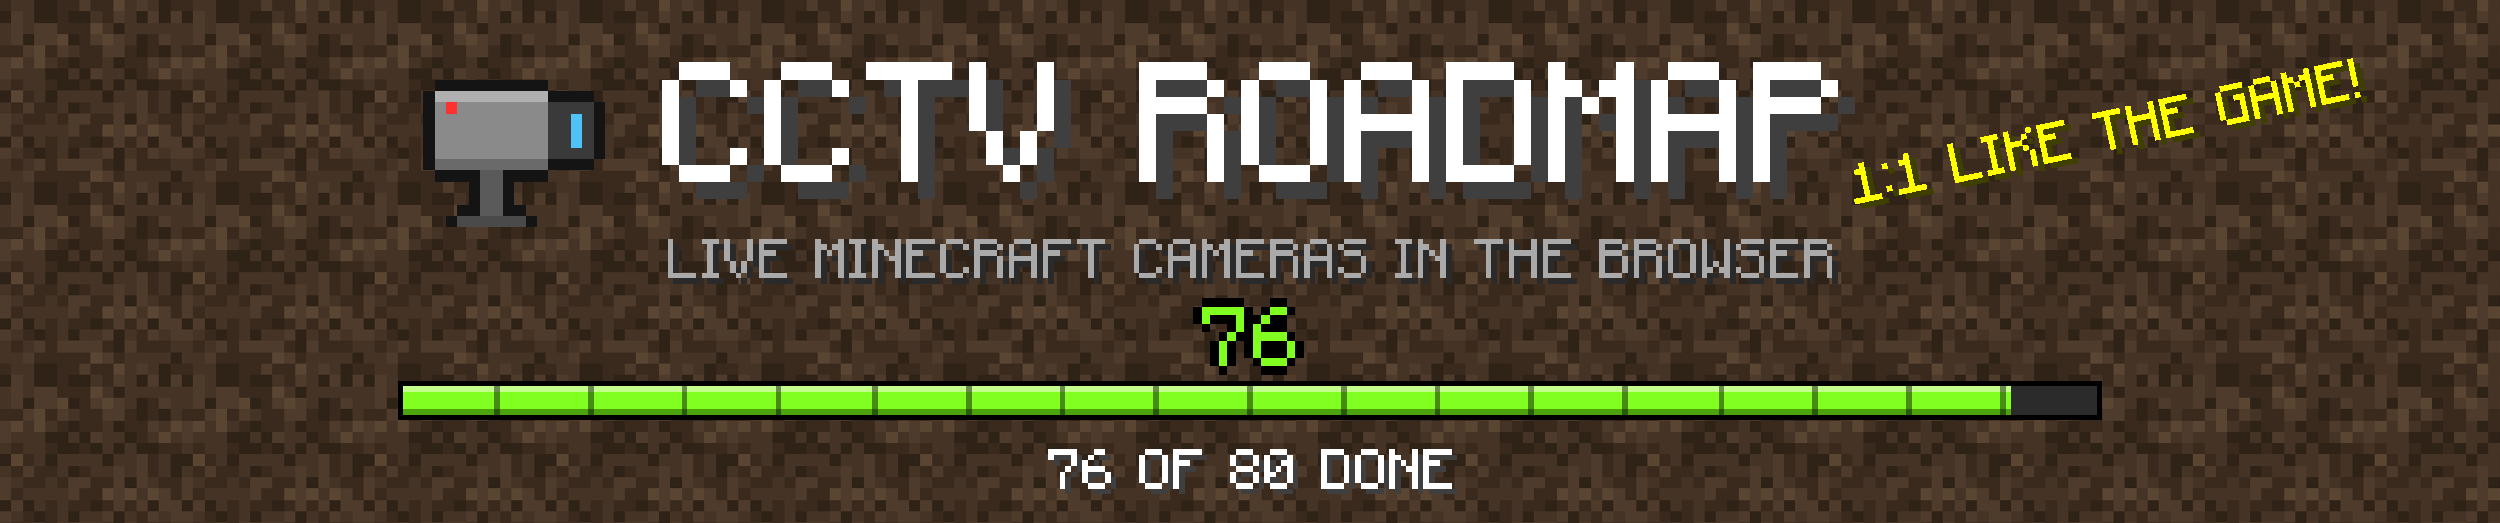
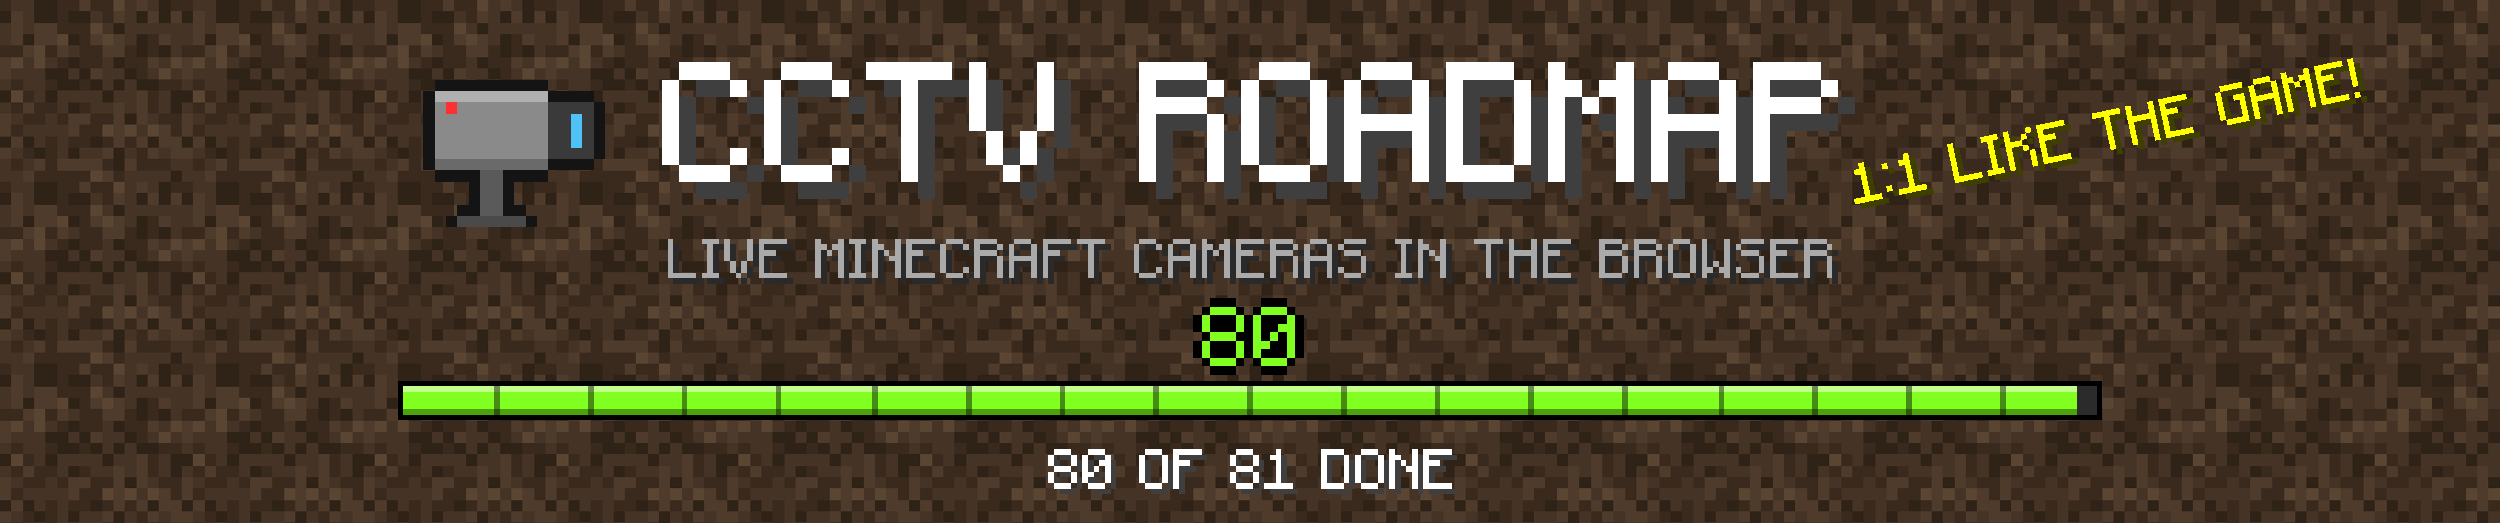
<svg xmlns="http://www.w3.org/2000/svg" width="880" height="184" viewBox="0 0 880 184" shape-rendering="crispEdges" role="img">
  <defs>
    <pattern id="dirt" width="64" height="64" patternUnits="userSpaceOnUse">
      <path fill="#3a2a1d" d="M0 0h4v4h-4zM20 0h8v4h-8zM32 0h8v4h-8zM60 0h4v4h-4zM20 4h4v4h-4zM36 4h4v4h-4zM20 8h12v4h-12zM28 12h4v4h-4zM52 12h4v4h-4zM0 16h8v4h-8zM16 16h4v4h-4zM28 16h8v4h-8zM44 16h4v4h-4zM52 16h4v4h-4zM20 20h4v4h-4zM28 20h8v4h-8zM44 20h8v4h-8zM48 24h4v4h-4zM4 28h4v4h-4zM16 28h4v4h-4zM28 28h4v4h-4zM56 28h8v4h-8zM8 32h4v4h-4zM52 32h4v4h-4zM4 36h4v4h-4zM12 36h8v4h-8zM28 36h4v4h-4zM52 36h4v4h-4zM8 40h8v4h-8zM20 40h4v4h-4zM32 40h8v4h-8zM56 40h8v4h-8zM4 44h4v4h-4zM28 44h8v4h-8zM60 44h4v4h-4zM16 48h4v4h-4zM24 48h8v4h-8zM36 48h4v4h-4zM44 48h4v4h-4zM8 52h4v4h-4zM16 52h4v4h-4zM48 52h4v4h-4zM4 56h4v4h-4zM16 56h4v4h-4zM36 56h4v4h-4zM48 56h12v4h-12zM12 60h20v4h-20zM40 60h4v4h-4z" />
      <path fill="#453325" d="M4 0h8v4h-8zM44 0h4v4h-4zM52 0h4v4h-4zM8 4h4v4h-4zM32 4h4v4h-4zM44 4h4v4h-4zM0 8h4v4h-4zM8 8h4v4h-4zM36 8h4v4h-4zM44 8h20v4h-20zM0 12h4v4h-4zM44 12h4v4h-4zM60 12h4v4h-4zM24 16h4v4h-4zM60 16h4v4h-4zM8 20h4v4h-4zM16 20h4v4h-4zM36 20h4v4h-4zM56 20h4v4h-4zM4 24h12v4h-12zM24 24h4v4h-4zM36 24h8v4h-8zM52 24h4v4h-4zM60 24h4v4h-4zM0 28h4v4h-4zM8 28h8v4h-8zM36 28h4v4h-4zM44 28h4v4h-4zM12 32h4v4h-4zM20 32h16v4h-16zM40 32h8v4h-8zM56 32h4v4h-4zM0 36h4v4h-4zM20 36h4v4h-4zM32 36h8v4h-8zM44 36h4v4h-4zM56 36h4v4h-4zM4 40h4v4h-4zM16 40h4v4h-4zM52 40h4v4h-4zM8 44h16v4h-16zM48 44h4v4h-4zM12 48h4v4h-4zM20 48h4v4h-4zM4 52h4v4h-4zM20 52h4v4h-4zM28 52h8v4h-8zM44 52h4v4h-4zM56 52h4v4h-4zM0 56h4v4h-4zM8 56h4v4h-4zM60 56h4v4h-4zM0 60h8v4h-8zM44 60h16v4h-16z" />
      <path fill="#2f2217" d="M12 0h8v4h-8zM56 0h4v4h-4zM0 4h4v4h-4zM12 4h8v4h-8zM24 4h8v4h-8zM48 4h4v4h-4zM56 4h4v4h-4zM40 8h4v4h-4zM8 12h4v4h-4zM24 12h4v4h-4zM48 12h4v4h-4zM48 16h4v4h-4zM56 16h4v4h-4zM24 20h4v4h-4zM40 20h4v4h-4zM16 24h8v4h-8zM28 24h4v4h-4zM44 24h4v4h-4zM20 28h8v4h-8zM32 28h4v4h-4zM40 28h4v4h-4zM48 28h8v4h-8zM0 32h4v4h-4zM16 32h4v4h-4zM36 32h4v4h-4zM60 32h4v4h-4zM24 36h4v4h-4zM60 36h4v4h-4zM44 40h4v4h-4zM0 48h4v4h-4zM8 48h4v4h-4zM32 48h4v4h-4zM52 48h4v4h-4zM12 52h4v4h-4zM24 52h4v4h-4zM40 52h4v4h-4zM40 56h4v4h-4zM60 60h4v4h-4z" />
      <path fill="#4f3b2b" d="M28 0h4v4h-4zM48 0h4v4h-4zM4 4h4v4h-4zM40 4h4v4h-4zM52 4h4v4h-4zM60 4h4v4h-4zM4 8h4v4h-4zM12 8h8v4h-8zM4 12h4v4h-4zM12 12h8v4h-8zM32 12h4v4h-4zM40 12h4v4h-4zM56 12h4v4h-4zM8 16h4v4h-4zM20 16h4v4h-4zM36 16h8v4h-8zM0 20h4v4h-4zM52 20h4v4h-4zM0 24h4v4h-4zM32 24h4v4h-4zM48 32h4v4h-4zM8 36h4v4h-4zM40 36h4v4h-4zM48 36h4v4h-4zM0 40h4v4h-4zM24 40h8v4h-8zM40 40h4v4h-4zM48 40h4v4h-4zM0 44h4v4h-4zM24 44h4v4h-4zM40 44h4v4h-4zM56 44h4v4h-4zM4 48h4v4h-4zM40 48h4v4h-4zM48 48h4v4h-4zM56 48h8v4h-8zM0 52h4v4h-4zM36 52h4v4h-4zM52 52h4v4h-4zM60 52h4v4h-4zM12 56h4v4h-4zM20 56h16v4h-16zM44 56h4v4h-4zM8 60h4v4h-4zM36 60h4v4h-4z" />
      <path fill="#5a4533" d="M40 0h4v4h-4zM32 8h4v4h-4zM20 12h4v4h-4zM36 12h4v4h-4zM12 16h4v4h-4zM4 20h4v4h-4zM12 20h4v4h-4zM60 20h4v4h-4zM56 24h4v4h-4zM4 32h4v4h-4zM36 44h4v4h-4zM44 44h4v4h-4zM52 44h4v4h-4zM32 60h4v4h-4z" />
    </pattern>
  </defs>
  <rect x="0" y="0" width="880" height="184" fill="url(#dirt)" />
  <path fill="#3f3f3f" d="M245 28h18v6h-18zM239 34h6v6h-6zM263 34h6v6h-6zM239 40h6v6h-6zM239 46h6v6h-6zM239 52h6v6h-6zM239 58h6v6h-6zM263 58h6v6h-6zM245 64h18v6h-18zM281 28h18v6h-18zM275 34h6v6h-6zM299 34h6v6h-6zM275 40h6v6h-6zM275 46h6v6h-6zM275 52h6v6h-6zM275 58h6v6h-6zM299 58h6v6h-6zM281 64h18v6h-18zM311 28h30v6h-30zM323 34h6v6h-6zM323 40h6v6h-6zM323 46h6v6h-6zM323 52h6v6h-6zM323 58h6v6h-6zM323 64h6v6h-6zM347 28h6v6h-6zM371 28h6v6h-6zM347 34h6v6h-6zM371 34h6v6h-6zM347 40h6v6h-6zM371 40h6v6h-6zM347 46h6v6h-6zM371 46h6v6h-6zM353 52h6v6h-6zM365 52h6v6h-6zM353 58h6v6h-6zM365 58h6v6h-6zM359 64h6v6h-6zM407 28h24v6h-24zM407 34h6v6h-6zM431 34h6v6h-6zM407 40h24v6h-24zM407 46h6v6h-6zM431 46h6v6h-6zM407 52h6v6h-6zM431 52h6v6h-6zM407 58h6v6h-6zM431 58h6v6h-6zM407 64h6v6h-6zM431 64h6v6h-6zM449 28h18v6h-18zM443 34h6v6h-6zM467 34h6v6h-6zM443 40h6v6h-6zM467 40h6v6h-6zM443 46h6v6h-6zM467 46h6v6h-6zM443 52h6v6h-6zM467 52h6v6h-6zM443 58h6v6h-6zM467 58h6v6h-6zM449 64h18v6h-18zM485 28h18v6h-18zM479 34h6v6h-6zM503 34h6v6h-6zM479 40h6v6h-6zM503 40h6v6h-6zM479 46h30v6h-30zM479 52h6v6h-6zM503 52h6v6h-6zM479 58h6v6h-6zM503 58h6v6h-6zM479 64h6v6h-6zM503 64h6v6h-6zM515 28h24v6h-24zM515 34h6v6h-6zM539 34h6v6h-6zM515 40h6v6h-6zM539 40h6v6h-6zM515 46h6v6h-6zM539 46h6v6h-6zM515 52h6v6h-6zM539 52h6v6h-6zM515 58h6v6h-6zM539 58h6v6h-6zM515 64h24v6h-24zM551 28h6v6h-6zM575 28h6v6h-6zM551 34h12v6h-12zM569 34h12v6h-12zM551 40h6v6h-6zM563 40h6v6h-6zM575 40h6v6h-6zM551 46h6v6h-6zM575 46h6v6h-6zM551 52h6v6h-6zM575 52h6v6h-6zM551 58h6v6h-6zM575 58h6v6h-6zM551 64h6v6h-6zM575 64h6v6h-6zM593 28h18v6h-18zM587 34h6v6h-6zM611 34h6v6h-6zM587 40h6v6h-6zM611 40h6v6h-6zM587 46h30v6h-30zM587 52h6v6h-6zM611 52h6v6h-6zM587 58h6v6h-6zM611 58h6v6h-6zM587 64h6v6h-6zM611 64h6v6h-6zM623 28h24v6h-24zM623 34h6v6h-6zM647 34h6v6h-6zM623 40h24v6h-24zM623 46h6v6h-6zM623 52h6v6h-6zM623 58h6v6h-6zM623 64h6v6h-6z" />
  <path fill="#ffffff" d="M239 22h18v6h-18zM233 28h6v6h-6zM257 28h6v6h-6zM233 34h6v6h-6zM233 40h6v6h-6zM233 46h6v6h-6zM233 52h6v6h-6zM257 52h6v6h-6zM239 58h18v6h-18zM275 22h18v6h-18zM269 28h6v6h-6zM293 28h6v6h-6zM269 34h6v6h-6zM269 40h6v6h-6zM269 46h6v6h-6zM269 52h6v6h-6zM293 52h6v6h-6zM275 58h18v6h-18zM305 22h30v6h-30zM317 28h6v6h-6zM317 34h6v6h-6zM317 40h6v6h-6zM317 46h6v6h-6zM317 52h6v6h-6zM317 58h6v6h-6zM341 22h6v6h-6zM365 22h6v6h-6zM341 28h6v6h-6zM365 28h6v6h-6zM341 34h6v6h-6zM365 34h6v6h-6zM341 40h6v6h-6zM365 40h6v6h-6zM347 46h6v6h-6zM359 46h6v6h-6zM347 52h6v6h-6zM359 52h6v6h-6zM353 58h6v6h-6zM401 22h24v6h-24zM401 28h6v6h-6zM425 28h6v6h-6zM401 34h24v6h-24zM401 40h6v6h-6zM425 40h6v6h-6zM401 46h6v6h-6zM425 46h6v6h-6zM401 52h6v6h-6zM425 52h6v6h-6zM401 58h6v6h-6zM425 58h6v6h-6zM443 22h18v6h-18zM437 28h6v6h-6zM461 28h6v6h-6zM437 34h6v6h-6zM461 34h6v6h-6zM437 40h6v6h-6zM461 40h6v6h-6zM437 46h6v6h-6zM461 46h6v6h-6zM437 52h6v6h-6zM461 52h6v6h-6zM443 58h18v6h-18zM479 22h18v6h-18zM473 28h6v6h-6zM497 28h6v6h-6zM473 34h6v6h-6zM497 34h6v6h-6zM473 40h30v6h-30zM473 46h6v6h-6zM497 46h6v6h-6zM473 52h6v6h-6zM497 52h6v6h-6zM473 58h6v6h-6zM497 58h6v6h-6zM509 22h24v6h-24zM509 28h6v6h-6zM533 28h6v6h-6zM509 34h6v6h-6zM533 34h6v6h-6zM509 40h6v6h-6zM533 40h6v6h-6zM509 46h6v6h-6zM533 46h6v6h-6zM509 52h6v6h-6zM533 52h6v6h-6zM509 58h24v6h-24zM545 22h6v6h-6zM569 22h6v6h-6zM545 28h12v6h-12zM563 28h12v6h-12zM545 34h6v6h-6zM557 34h6v6h-6zM569 34h6v6h-6zM545 40h6v6h-6zM569 40h6v6h-6zM545 46h6v6h-6zM569 46h6v6h-6zM545 52h6v6h-6zM569 52h6v6h-6zM545 58h6v6h-6zM569 58h6v6h-6zM587 22h18v6h-18zM581 28h6v6h-6zM605 28h6v6h-6zM581 34h6v6h-6zM605 34h6v6h-6zM581 40h30v6h-30zM581 46h6v6h-6zM605 46h6v6h-6zM581 52h6v6h-6zM605 52h6v6h-6zM581 58h6v6h-6zM605 58h6v6h-6zM617 22h24v6h-24zM617 28h6v6h-6zM641 28h6v6h-6zM617 34h24v6h-24zM617 40h6v6h-6zM617 46h6v6h-6zM617 52h6v6h-6zM617 58h6v6h-6z" />
  <path fill="#141414" d="M153 28h40v4h-40zM149 32h4v4h-4zM193 32h16v4h-16zM149 36h4v4h-4zM209 36h4v4h-4zM149 40h4v4h-4zM209 40h4v4h-4zM149 44h4v4h-4zM209 44h4v4h-4zM149 48h4v4h-4zM209 48h4v4h-4zM149 52h4v4h-4zM209 52h4v4h-4zM149 56h4v4h-4zM193 56h16v4h-16zM153 60h16v4h-16zM177 60h16v4h-16zM165 64h4v4h-4zM177 64h4v4h-4zM165 68h4v4h-4zM177 68h4v4h-4zM161 72h8v4h-8zM177 72h8v4h-8zM157 76h4v4h-4zM185 76h4v4h-4z" />
  <path fill="#b0b0b0" d="M153 32h40v4h-40z" />
  <path fill="#8a8a8a" d="M153 36h4v4h-4zM161 36h32v4h-32zM153 40h40v4h-40zM153 44h40v4h-40zM153 48h40v4h-40zM153 52h40v4h-40z" />
  <path fill="#ff3030" d="M157 36h4v4h-4z" />
  <path fill="#3a3a3a" d="M193 36h16v4h-16zM193 40h8v4h-8zM205 40h4v4h-4zM193 44h8v4h-8zM205 44h4v4h-4zM193 48h8v4h-8zM205 48h4v4h-4zM193 52h16v4h-16z" />
  <path fill="#4fc3f7" d="M201 40h4v4h-4zM201 44h4v4h-4zM201 48h4v4h-4z" />
  <path fill="#6a6a6a" d="M153 56h40v4h-40z" />
  <path fill="#5a5a5a" d="M169 60h8v4h-8zM169 64h8v4h-8zM169 68h8v4h-8zM169 72h8v4h-8z" />
  <path fill="#4a4a4a" d="M161 76h24v4h-24z" />
  <g transform="translate(653 72) rotate(-12)">
    <path fill="#3f3f00" d="M6 -12h2v2h-2zM4 -10h4v2h-4zM6 -8h2v2h-2zM6 -6h2v2h-2zM6 -4h2v2h-2zM6 -2h2v2h-2zM2 0h10v2h-10zM14 -10h2v2h-2zM14 -2h2v2h-2zM22 -12h2v2h-2zM20 -10h4v2h-4zM22 -8h2v2h-2zM22 -6h2v2h-2zM22 -4h2v2h-2zM22 -2h2v2h-2zM18 0h10v2h-10zM38 -12h2v2h-2zM38 -10h2v2h-2zM38 -8h2v2h-2zM38 -6h2v2h-2zM38 -4h2v2h-2zM38 -2h2v2h-2zM38 0h10v2h-10zM50 -12h6v2h-6zM52 -10h2v2h-2zM52 -8h2v2h-2zM52 -6h2v2h-2zM52 -4h2v2h-2zM52 -2h2v2h-2zM50 0h6v2h-6zM58 -12h2v2h-2zM66 -12h2v2h-2zM58 -10h2v2h-2zM64 -10h2v2h-2zM58 -8h6v2h-6zM58 -6h2v2h-2zM64 -6h2v2h-2zM58 -4h2v2h-2zM66 -4h2v2h-2zM58 -2h2v2h-2zM66 -2h2v2h-2zM58 0h2v2h-2zM66 0h2v2h-2zM70 -12h10v2h-10zM70 -10h2v2h-2zM70 -8h6v2h-6zM70 -6h2v2h-2zM70 -4h2v2h-2zM70 -2h2v2h-2zM70 0h10v2h-10zM90 -12h10v2h-10zM94 -10h2v2h-2zM94 -8h2v2h-2zM94 -6h2v2h-2zM94 -4h2v2h-2zM94 -2h2v2h-2zM94 0h2v2h-2zM102 -12h2v2h-2zM110 -12h2v2h-2zM102 -10h2v2h-2zM110 -10h2v2h-2zM102 -8h10v2h-10zM102 -6h2v2h-2zM110 -6h2v2h-2zM102 -4h2v2h-2zM110 -4h2v2h-2zM102 -2h2v2h-2zM110 -2h2v2h-2zM102 0h2v2h-2zM110 0h2v2h-2zM114 -12h10v2h-10zM114 -10h2v2h-2zM114 -8h6v2h-6zM114 -6h2v2h-2zM114 -4h2v2h-2zM114 -2h2v2h-2zM114 0h10v2h-10zM136 -12h8v2h-8zM134 -10h2v2h-2zM134 -8h2v2h-2zM140 -8h4v2h-4zM134 -6h2v2h-2zM142 -6h2v2h-2zM134 -4h2v2h-2zM142 -4h2v2h-2zM134 -2h2v2h-2zM142 -2h2v2h-2zM136 0h8v2h-8zM148 -12h6v2h-6zM146 -10h2v2h-2zM154 -10h2v2h-2zM146 -8h2v2h-2zM154 -8h2v2h-2zM146 -6h10v2h-10zM146 -4h2v2h-2zM154 -4h2v2h-2zM146 -2h2v2h-2zM154 -2h2v2h-2zM146 0h2v2h-2zM154 0h2v2h-2zM158 -12h2v2h-2zM166 -12h2v2h-2zM158 -10h4v2h-4zM164 -10h4v2h-4zM158 -8h2v2h-2zM162 -8h2v2h-2zM166 -8h2v2h-2zM158 -6h2v2h-2zM166 -6h2v2h-2zM158 -4h2v2h-2zM166 -4h2v2h-2zM158 -2h2v2h-2zM166 -2h2v2h-2zM158 0h2v2h-2zM166 0h2v2h-2zM170 -12h10v2h-10zM170 -10h2v2h-2zM170 -8h6v2h-6zM170 -6h2v2h-2zM170 -4h2v2h-2zM170 -2h2v2h-2zM170 0h10v2h-10zM182 -12h2v2h-2zM182 -10h2v2h-2zM182 -8h2v2h-2zM182 -6h2v2h-2zM182 -4h2v2h-2zM182 0h2v2h-2z" />
    <path fill="#ffff00" d="M4 -14h2v2h-2zM2 -12h4v2h-4zM4 -10h2v2h-2zM4 -8h2v2h-2zM4 -6h2v2h-2zM4 -4h2v2h-2zM0 -2h10v2h-10zM12 -12h2v2h-2zM12 -4h2v2h-2zM20 -14h2v2h-2zM18 -12h4v2h-4zM20 -10h2v2h-2zM20 -8h2v2h-2zM20 -6h2v2h-2zM20 -4h2v2h-2zM16 -2h10v2h-10zM36 -14h2v2h-2zM36 -12h2v2h-2zM36 -10h2v2h-2zM36 -8h2v2h-2zM36 -6h2v2h-2zM36 -4h2v2h-2zM36 -2h10v2h-10zM48 -14h6v2h-6zM50 -12h2v2h-2zM50 -10h2v2h-2zM50 -8h2v2h-2zM50 -6h2v2h-2zM50 -4h2v2h-2zM48 -2h6v2h-6zM56 -14h2v2h-2zM64 -14h2v2h-2zM56 -12h2v2h-2zM62 -12h2v2h-2zM56 -10h6v2h-6zM56 -8h2v2h-2zM62 -8h2v2h-2zM56 -6h2v2h-2zM64 -6h2v2h-2zM56 -4h2v2h-2zM64 -4h2v2h-2zM56 -2h2v2h-2zM64 -2h2v2h-2zM68 -14h10v2h-10zM68 -12h2v2h-2zM68 -10h6v2h-6zM68 -8h2v2h-2zM68 -6h2v2h-2zM68 -4h2v2h-2zM68 -2h10v2h-10zM88 -14h10v2h-10zM92 -12h2v2h-2zM92 -10h2v2h-2zM92 -8h2v2h-2zM92 -6h2v2h-2zM92 -4h2v2h-2zM92 -2h2v2h-2zM100 -14h2v2h-2zM108 -14h2v2h-2zM100 -12h2v2h-2zM108 -12h2v2h-2zM100 -10h10v2h-10zM100 -8h2v2h-2zM108 -8h2v2h-2zM100 -6h2v2h-2zM108 -6h2v2h-2zM100 -4h2v2h-2zM108 -4h2v2h-2zM100 -2h2v2h-2zM108 -2h2v2h-2zM112 -14h10v2h-10zM112 -12h2v2h-2zM112 -10h6v2h-6zM112 -8h2v2h-2zM112 -6h2v2h-2zM112 -4h2v2h-2zM112 -2h10v2h-10zM134 -14h8v2h-8zM132 -12h2v2h-2zM132 -10h2v2h-2zM138 -10h4v2h-4zM132 -8h2v2h-2zM140 -8h2v2h-2zM132 -6h2v2h-2zM140 -6h2v2h-2zM132 -4h2v2h-2zM140 -4h2v2h-2zM134 -2h8v2h-8zM146 -14h6v2h-6zM144 -12h2v2h-2zM152 -12h2v2h-2zM144 -10h2v2h-2zM152 -10h2v2h-2zM144 -8h10v2h-10zM144 -6h2v2h-2zM152 -6h2v2h-2zM144 -4h2v2h-2zM152 -4h2v2h-2zM144 -2h2v2h-2zM152 -2h2v2h-2zM156 -14h2v2h-2zM164 -14h2v2h-2zM156 -12h4v2h-4zM162 -12h4v2h-4zM156 -10h2v2h-2zM160 -10h2v2h-2zM164 -10h2v2h-2zM156 -8h2v2h-2zM164 -8h2v2h-2zM156 -6h2v2h-2zM164 -6h2v2h-2zM156 -4h2v2h-2zM164 -4h2v2h-2zM156 -2h2v2h-2zM164 -2h2v2h-2zM168 -14h10v2h-10zM168 -12h2v2h-2zM168 -10h6v2h-6zM168 -8h2v2h-2zM168 -6h2v2h-2zM168 -4h2v2h-2zM168 -2h10v2h-10zM180 -14h2v2h-2zM180 -12h2v2h-2zM180 -10h2v2h-2zM180 -8h2v2h-2zM180 -6h2v2h-2zM180 -2h2v2h-2z" />
  </g>
  <path fill="#2a2a2a" d="M237 86h2v2h-2zM237 88h2v2h-2zM237 90h2v2h-2zM237 92h2v2h-2zM237 94h2v2h-2zM237 96h2v2h-2zM237 98h10v2h-10zM249 86h6v2h-6zM251 88h2v2h-2zM251 90h2v2h-2zM251 92h2v2h-2zM251 94h2v2h-2zM251 96h2v2h-2zM249 98h6v2h-6zM257 86h2v2h-2zM265 86h2v2h-2zM257 88h2v2h-2zM265 88h2v2h-2zM257 90h2v2h-2zM265 90h2v2h-2zM257 92h2v2h-2zM265 92h2v2h-2zM259 94h2v2h-2zM263 94h2v2h-2zM259 96h2v2h-2zM263 96h2v2h-2zM261 98h2v2h-2zM269 86h10v2h-10zM269 88h2v2h-2zM269 90h6v2h-6zM269 92h2v2h-2zM269 94h2v2h-2zM269 96h2v2h-2zM269 98h10v2h-10zM289 86h2v2h-2zM297 86h2v2h-2zM289 88h4v2h-4zM295 88h4v2h-4zM289 90h2v2h-2zM293 90h2v2h-2zM297 90h2v2h-2zM289 92h2v2h-2zM297 92h2v2h-2zM289 94h2v2h-2zM297 94h2v2h-2zM289 96h2v2h-2zM297 96h2v2h-2zM289 98h2v2h-2zM297 98h2v2h-2zM301 86h6v2h-6zM303 88h2v2h-2zM303 90h2v2h-2zM303 92h2v2h-2zM303 94h2v2h-2zM303 96h2v2h-2zM301 98h6v2h-6zM309 86h2v2h-2zM317 86h2v2h-2zM309 88h4v2h-4zM317 88h2v2h-2zM309 90h2v2h-2zM313 90h2v2h-2zM317 90h2v2h-2zM309 92h2v2h-2zM315 92h4v2h-4zM309 94h2v2h-2zM317 94h2v2h-2zM309 96h2v2h-2zM317 96h2v2h-2zM309 98h2v2h-2zM317 98h2v2h-2zM321 86h10v2h-10zM321 88h2v2h-2zM321 90h6v2h-6zM321 92h2v2h-2zM321 94h2v2h-2zM321 96h2v2h-2zM321 98h10v2h-10zM335 86h6v2h-6zM333 88h2v2h-2zM341 88h2v2h-2zM333 90h2v2h-2zM333 92h2v2h-2zM333 94h2v2h-2zM333 96h2v2h-2zM341 96h2v2h-2zM335 98h6v2h-6zM345 86h8v2h-8zM345 88h2v2h-2zM353 88h2v2h-2zM345 90h8v2h-8zM345 92h2v2h-2zM353 92h2v2h-2zM345 94h2v2h-2zM353 94h2v2h-2zM345 96h2v2h-2zM353 96h2v2h-2zM345 98h2v2h-2zM353 98h2v2h-2zM359 86h6v2h-6zM357 88h2v2h-2zM365 88h2v2h-2zM357 90h2v2h-2zM365 90h2v2h-2zM357 92h10v2h-10zM357 94h2v2h-2zM365 94h2v2h-2zM357 96h2v2h-2zM365 96h2v2h-2zM357 98h2v2h-2zM365 98h2v2h-2zM369 86h10v2h-10zM369 88h2v2h-2zM369 90h6v2h-6zM369 92h2v2h-2zM369 94h2v2h-2zM369 96h2v2h-2zM369 98h2v2h-2zM381 86h10v2h-10zM385 88h2v2h-2zM385 90h2v2h-2zM385 92h2v2h-2zM385 94h2v2h-2zM385 96h2v2h-2zM385 98h2v2h-2zM403 86h6v2h-6zM401 88h2v2h-2zM409 88h2v2h-2zM401 90h2v2h-2zM401 92h2v2h-2zM401 94h2v2h-2zM401 96h2v2h-2zM409 96h2v2h-2zM403 98h6v2h-6zM415 86h6v2h-6zM413 88h2v2h-2zM421 88h2v2h-2zM413 90h2v2h-2zM421 90h2v2h-2zM413 92h10v2h-10zM413 94h2v2h-2zM421 94h2v2h-2zM413 96h2v2h-2zM421 96h2v2h-2zM413 98h2v2h-2zM421 98h2v2h-2zM425 86h2v2h-2zM433 86h2v2h-2zM425 88h4v2h-4zM431 88h4v2h-4zM425 90h2v2h-2zM429 90h2v2h-2zM433 90h2v2h-2zM425 92h2v2h-2zM433 92h2v2h-2zM425 94h2v2h-2zM433 94h2v2h-2zM425 96h2v2h-2zM433 96h2v2h-2zM425 98h2v2h-2zM433 98h2v2h-2zM437 86h10v2h-10zM437 88h2v2h-2zM437 90h6v2h-6zM437 92h2v2h-2zM437 94h2v2h-2zM437 96h2v2h-2zM437 98h10v2h-10zM449 86h8v2h-8zM449 88h2v2h-2zM457 88h2v2h-2zM449 90h8v2h-8zM449 92h2v2h-2zM457 92h2v2h-2zM449 94h2v2h-2zM457 94h2v2h-2zM449 96h2v2h-2zM457 96h2v2h-2zM449 98h2v2h-2zM457 98h2v2h-2zM463 86h6v2h-6zM461 88h2v2h-2zM469 88h2v2h-2zM461 90h2v2h-2zM469 90h2v2h-2zM461 92h10v2h-10zM461 94h2v2h-2zM469 94h2v2h-2zM461 96h2v2h-2zM469 96h2v2h-2zM461 98h2v2h-2zM469 98h2v2h-2zM475 86h8v2h-8zM473 88h2v2h-2zM475 90h6v2h-6zM481 92h2v2h-2zM481 94h2v2h-2zM473 96h2v2h-2zM481 96h2v2h-2zM475 98h6v2h-6zM493 86h6v2h-6zM495 88h2v2h-2zM495 90h2v2h-2zM495 92h2v2h-2zM495 94h2v2h-2zM495 96h2v2h-2zM493 98h6v2h-6zM501 86h2v2h-2zM509 86h2v2h-2zM501 88h4v2h-4zM509 88h2v2h-2zM501 90h2v2h-2zM505 90h2v2h-2zM509 90h2v2h-2zM501 92h2v2h-2zM507 92h4v2h-4zM501 94h2v2h-2zM509 94h2v2h-2zM501 96h2v2h-2zM509 96h2v2h-2zM501 98h2v2h-2zM509 98h2v2h-2zM521 86h10v2h-10zM525 88h2v2h-2zM525 90h2v2h-2zM525 92h2v2h-2zM525 94h2v2h-2zM525 96h2v2h-2zM525 98h2v2h-2zM533 86h2v2h-2zM541 86h2v2h-2zM533 88h2v2h-2zM541 88h2v2h-2zM533 90h10v2h-10zM533 92h2v2h-2zM541 92h2v2h-2zM533 94h2v2h-2zM541 94h2v2h-2zM533 96h2v2h-2zM541 96h2v2h-2zM533 98h2v2h-2zM541 98h2v2h-2zM545 86h10v2h-10zM545 88h2v2h-2zM545 90h6v2h-6zM545 92h2v2h-2zM545 94h2v2h-2zM545 96h2v2h-2zM545 98h10v2h-10zM565 86h8v2h-8zM565 88h2v2h-2zM573 88h2v2h-2zM565 90h8v2h-8zM565 92h2v2h-2zM573 92h2v2h-2zM565 94h2v2h-2zM573 94h2v2h-2zM565 96h2v2h-2zM573 96h2v2h-2zM565 98h8v2h-8zM577 86h8v2h-8zM577 88h2v2h-2zM585 88h2v2h-2zM577 90h8v2h-8zM577 92h2v2h-2zM585 92h2v2h-2zM577 94h2v2h-2zM585 94h2v2h-2zM577 96h2v2h-2zM585 96h2v2h-2zM577 98h2v2h-2zM585 98h2v2h-2zM591 86h6v2h-6zM589 88h2v2h-2zM597 88h2v2h-2zM589 90h2v2h-2zM597 90h2v2h-2zM589 92h2v2h-2zM597 92h2v2h-2zM589 94h2v2h-2zM597 94h2v2h-2zM589 96h2v2h-2zM597 96h2v2h-2zM591 98h6v2h-6zM601 86h2v2h-2zM609 86h2v2h-2zM601 88h2v2h-2zM609 88h2v2h-2zM601 90h2v2h-2zM609 90h2v2h-2zM601 92h2v2h-2zM609 92h2v2h-2zM601 94h2v2h-2zM605 94h2v2h-2zM609 94h2v2h-2zM601 96h4v2h-4zM607 96h4v2h-4zM601 98h2v2h-2zM609 98h2v2h-2zM615 86h8v2h-8zM613 88h2v2h-2zM615 90h6v2h-6zM621 92h2v2h-2zM621 94h2v2h-2zM613 96h2v2h-2zM621 96h2v2h-2zM615 98h6v2h-6zM625 86h10v2h-10zM625 88h2v2h-2zM625 90h6v2h-6zM625 92h2v2h-2zM625 94h2v2h-2zM625 96h2v2h-2zM625 98h10v2h-10zM637 86h8v2h-8zM637 88h2v2h-2zM645 88h2v2h-2zM637 90h8v2h-8zM637 92h2v2h-2zM645 92h2v2h-2zM637 94h2v2h-2zM645 94h2v2h-2zM637 96h2v2h-2zM645 96h2v2h-2zM637 98h2v2h-2zM645 98h2v2h-2z" />
  <path fill="#aaaaaa" d="M235 84h2v2h-2zM235 86h2v2h-2zM235 88h2v2h-2zM235 90h2v2h-2zM235 92h2v2h-2zM235 94h2v2h-2zM235 96h10v2h-10zM247 84h6v2h-6zM249 86h2v2h-2zM249 88h2v2h-2zM249 90h2v2h-2zM249 92h2v2h-2zM249 94h2v2h-2zM247 96h6v2h-6zM255 84h2v2h-2zM263 84h2v2h-2zM255 86h2v2h-2zM263 86h2v2h-2zM255 88h2v2h-2zM263 88h2v2h-2zM255 90h2v2h-2zM263 90h2v2h-2zM257 92h2v2h-2zM261 92h2v2h-2zM257 94h2v2h-2zM261 94h2v2h-2zM259 96h2v2h-2zM267 84h10v2h-10zM267 86h2v2h-2zM267 88h6v2h-6zM267 90h2v2h-2zM267 92h2v2h-2zM267 94h2v2h-2zM267 96h10v2h-10zM287 84h2v2h-2zM295 84h2v2h-2zM287 86h4v2h-4zM293 86h4v2h-4zM287 88h2v2h-2zM291 88h2v2h-2zM295 88h2v2h-2zM287 90h2v2h-2zM295 90h2v2h-2zM287 92h2v2h-2zM295 92h2v2h-2zM287 94h2v2h-2zM295 94h2v2h-2zM287 96h2v2h-2zM295 96h2v2h-2zM299 84h6v2h-6zM301 86h2v2h-2zM301 88h2v2h-2zM301 90h2v2h-2zM301 92h2v2h-2zM301 94h2v2h-2zM299 96h6v2h-6zM307 84h2v2h-2zM315 84h2v2h-2zM307 86h4v2h-4zM315 86h2v2h-2zM307 88h2v2h-2zM311 88h2v2h-2zM315 88h2v2h-2zM307 90h2v2h-2zM313 90h4v2h-4zM307 92h2v2h-2zM315 92h2v2h-2zM307 94h2v2h-2zM315 94h2v2h-2zM307 96h2v2h-2zM315 96h2v2h-2zM319 84h10v2h-10zM319 86h2v2h-2zM319 88h6v2h-6zM319 90h2v2h-2zM319 92h2v2h-2zM319 94h2v2h-2zM319 96h10v2h-10zM333 84h6v2h-6zM331 86h2v2h-2zM339 86h2v2h-2zM331 88h2v2h-2zM331 90h2v2h-2zM331 92h2v2h-2zM331 94h2v2h-2zM339 94h2v2h-2zM333 96h6v2h-6zM343 84h8v2h-8zM343 86h2v2h-2zM351 86h2v2h-2zM343 88h8v2h-8zM343 90h2v2h-2zM351 90h2v2h-2zM343 92h2v2h-2zM351 92h2v2h-2zM343 94h2v2h-2zM351 94h2v2h-2zM343 96h2v2h-2zM351 96h2v2h-2zM357 84h6v2h-6zM355 86h2v2h-2zM363 86h2v2h-2zM355 88h2v2h-2zM363 88h2v2h-2zM355 90h10v2h-10zM355 92h2v2h-2zM363 92h2v2h-2zM355 94h2v2h-2zM363 94h2v2h-2zM355 96h2v2h-2zM363 96h2v2h-2zM367 84h10v2h-10zM367 86h2v2h-2zM367 88h6v2h-6zM367 90h2v2h-2zM367 92h2v2h-2zM367 94h2v2h-2zM367 96h2v2h-2zM379 84h10v2h-10zM383 86h2v2h-2zM383 88h2v2h-2zM383 90h2v2h-2zM383 92h2v2h-2zM383 94h2v2h-2zM383 96h2v2h-2zM401 84h6v2h-6zM399 86h2v2h-2zM407 86h2v2h-2zM399 88h2v2h-2zM399 90h2v2h-2zM399 92h2v2h-2zM399 94h2v2h-2zM407 94h2v2h-2zM401 96h6v2h-6zM413 84h6v2h-6zM411 86h2v2h-2zM419 86h2v2h-2zM411 88h2v2h-2zM419 88h2v2h-2zM411 90h10v2h-10zM411 92h2v2h-2zM419 92h2v2h-2zM411 94h2v2h-2zM419 94h2v2h-2zM411 96h2v2h-2zM419 96h2v2h-2zM423 84h2v2h-2zM431 84h2v2h-2zM423 86h4v2h-4zM429 86h4v2h-4zM423 88h2v2h-2zM427 88h2v2h-2zM431 88h2v2h-2zM423 90h2v2h-2zM431 90h2v2h-2zM423 92h2v2h-2zM431 92h2v2h-2zM423 94h2v2h-2zM431 94h2v2h-2zM423 96h2v2h-2zM431 96h2v2h-2zM435 84h10v2h-10zM435 86h2v2h-2zM435 88h6v2h-6zM435 90h2v2h-2zM435 92h2v2h-2zM435 94h2v2h-2zM435 96h10v2h-10zM447 84h8v2h-8zM447 86h2v2h-2zM455 86h2v2h-2zM447 88h8v2h-8zM447 90h2v2h-2zM455 90h2v2h-2zM447 92h2v2h-2zM455 92h2v2h-2zM447 94h2v2h-2zM455 94h2v2h-2zM447 96h2v2h-2zM455 96h2v2h-2zM461 84h6v2h-6zM459 86h2v2h-2zM467 86h2v2h-2zM459 88h2v2h-2zM467 88h2v2h-2zM459 90h10v2h-10zM459 92h2v2h-2zM467 92h2v2h-2zM459 94h2v2h-2zM467 94h2v2h-2zM459 96h2v2h-2zM467 96h2v2h-2zM473 84h8v2h-8zM471 86h2v2h-2zM473 88h6v2h-6zM479 90h2v2h-2zM479 92h2v2h-2zM471 94h2v2h-2zM479 94h2v2h-2zM473 96h6v2h-6zM491 84h6v2h-6zM493 86h2v2h-2zM493 88h2v2h-2zM493 90h2v2h-2zM493 92h2v2h-2zM493 94h2v2h-2zM491 96h6v2h-6zM499 84h2v2h-2zM507 84h2v2h-2zM499 86h4v2h-4zM507 86h2v2h-2zM499 88h2v2h-2zM503 88h2v2h-2zM507 88h2v2h-2zM499 90h2v2h-2zM505 90h4v2h-4zM499 92h2v2h-2zM507 92h2v2h-2zM499 94h2v2h-2zM507 94h2v2h-2zM499 96h2v2h-2zM507 96h2v2h-2zM519 84h10v2h-10zM523 86h2v2h-2zM523 88h2v2h-2zM523 90h2v2h-2zM523 92h2v2h-2zM523 94h2v2h-2zM523 96h2v2h-2zM531 84h2v2h-2zM539 84h2v2h-2zM531 86h2v2h-2zM539 86h2v2h-2zM531 88h10v2h-10zM531 90h2v2h-2zM539 90h2v2h-2zM531 92h2v2h-2zM539 92h2v2h-2zM531 94h2v2h-2zM539 94h2v2h-2zM531 96h2v2h-2zM539 96h2v2h-2zM543 84h10v2h-10zM543 86h2v2h-2zM543 88h6v2h-6zM543 90h2v2h-2zM543 92h2v2h-2zM543 94h2v2h-2zM543 96h10v2h-10zM563 84h8v2h-8zM563 86h2v2h-2zM571 86h2v2h-2zM563 88h8v2h-8zM563 90h2v2h-2zM571 90h2v2h-2zM563 92h2v2h-2zM571 92h2v2h-2zM563 94h2v2h-2zM571 94h2v2h-2zM563 96h8v2h-8zM575 84h8v2h-8zM575 86h2v2h-2zM583 86h2v2h-2zM575 88h8v2h-8zM575 90h2v2h-2zM583 90h2v2h-2zM575 92h2v2h-2zM583 92h2v2h-2zM575 94h2v2h-2zM583 94h2v2h-2zM575 96h2v2h-2zM583 96h2v2h-2zM589 84h6v2h-6zM587 86h2v2h-2zM595 86h2v2h-2zM587 88h2v2h-2zM595 88h2v2h-2zM587 90h2v2h-2zM595 90h2v2h-2zM587 92h2v2h-2zM595 92h2v2h-2zM587 94h2v2h-2zM595 94h2v2h-2zM589 96h6v2h-6zM599 84h2v2h-2zM607 84h2v2h-2zM599 86h2v2h-2zM607 86h2v2h-2zM599 88h2v2h-2zM607 88h2v2h-2zM599 90h2v2h-2zM607 90h2v2h-2zM599 92h2v2h-2zM603 92h2v2h-2zM607 92h2v2h-2zM599 94h4v2h-4zM605 94h4v2h-4zM599 96h2v2h-2zM607 96h2v2h-2zM613 84h8v2h-8zM611 86h2v2h-2zM613 88h6v2h-6zM619 90h2v2h-2zM619 92h2v2h-2zM611 94h2v2h-2zM619 94h2v2h-2zM613 96h6v2h-6zM623 84h10v2h-10zM623 86h2v2h-2zM623 88h6v2h-6zM623 90h2v2h-2zM623 92h2v2h-2zM623 94h2v2h-2zM623 96h10v2h-10zM635 84h8v2h-8zM635 86h2v2h-2zM643 86h2v2h-2zM635 88h8v2h-8zM635 90h2v2h-2zM643 90h2v2h-2zM635 92h2v2h-2zM643 92h2v2h-2zM635 94h2v2h-2zM643 94h2v2h-2zM635 96h2v2h-2zM643 96h2v2h-2z" />
-   <path fill="#000000" d="M420 108h15v3h-15zM420 111h3v3h-3zM432 111h3v3h-3zM432 114h3v3h-3zM429 117h3v3h-3zM426 120h3v3h-3zM426 123h3v3h-3zM426 126h3v3h-3zM444 108h6v3h-6zM441 111h3v3h-3zM438 114h3v3h-3zM438 117h12v3h-12zM438 120h3v3h-3zM450 120h3v3h-3zM438 123h3v3h-3zM450 123h3v3h-3zM441 126h9v3h-9z" />
-   <path fill="#000000" d="M426 108h15v3h-15zM426 111h3v3h-3zM438 111h3v3h-3zM438 114h3v3h-3zM435 117h3v3h-3zM432 120h3v3h-3zM432 123h3v3h-3zM432 126h3v3h-3zM450 108h6v3h-6zM447 111h3v3h-3zM444 114h3v3h-3zM444 117h12v3h-12zM444 120h3v3h-3zM456 120h3v3h-3zM444 123h3v3h-3zM456 123h3v3h-3zM447 126h9v3h-9z" />
-   <path fill="#000000" d="M423 105h15v3h-15zM423 108h3v3h-3zM435 108h3v3h-3zM435 111h3v3h-3zM432 114h3v3h-3zM429 117h3v3h-3zM429 120h3v3h-3zM429 123h3v3h-3zM447 105h6v3h-6zM444 108h3v3h-3zM441 111h3v3h-3zM441 114h12v3h-12zM441 117h3v3h-3zM453 117h3v3h-3zM441 120h3v3h-3zM453 120h3v3h-3zM444 123h9v3h-9z" />
-   <path fill="#000000" d="M423 111h15v3h-15zM423 114h3v3h-3zM435 114h3v3h-3zM435 117h3v3h-3zM432 120h3v3h-3zM429 123h3v3h-3zM429 126h3v3h-3zM429 129h3v3h-3zM447 111h6v3h-6zM444 114h3v3h-3zM441 117h3v3h-3zM441 120h12v3h-12zM441 123h3v3h-3zM453 123h3v3h-3zM441 126h3v3h-3zM453 126h3v3h-3zM444 129h9v3h-9z" />
-   <path fill="#80ff20" d="M423 108h15v3h-15zM423 111h3v3h-3zM435 111h3v3h-3zM435 114h3v3h-3zM432 117h3v3h-3zM429 120h3v3h-3zM429 123h3v3h-3zM429 126h3v3h-3zM447 108h6v3h-6zM444 111h3v3h-3zM441 114h3v3h-3zM441 117h12v3h-12zM441 120h3v3h-3zM453 120h3v3h-3zM441 123h3v3h-3zM453 123h3v3h-3zM444 126h9v3h-9z" />
+   <path fill="#000000" d="M423 108h9v3h-9zM420 111h3v3h-3zM432 111h3v3h-3zM420 114h3v3h-3zM432 114h3v3h-3zM423 117h9v3h-9zM420 120h3v3h-3zM432 120h3v3h-3zM420 123h3v3h-3zM432 123h3v3h-3zM423 126h9v3h-9zM441 108h9v3h-9zM438 111h3v3h-3zM450 111h3v3h-3zM438 114h3v3h-3zM447 114h6v3h-6zM438 117h3v3h-3zM444 117h3v3h-3zM450 117h3v3h-3zM438 120h6v3h-6zM450 120h3v3h-3zM438 123h3v3h-3zM450 123h3v3h-3zM441 126h9v3h-9z" />
+   <path fill="#000000" d="M429 108h9v3h-9zM426 111h3v3h-3zM438 111h3v3h-3zM426 114h3v3h-3zM438 114h3v3h-3zM429 117h9v3h-9zM426 120h3v3h-3zM438 120h3v3h-3zM426 123h3v3h-3zM438 123h3v3h-3zM429 126h9v3h-9zM447 108h9v3h-9zM444 111h3v3h-3zM456 111h3v3h-3zM444 114h3v3h-3zM453 114h6v3h-6zM444 117h3v3h-3zM450 117h3v3h-3zM456 117h3v3h-3zM444 120h6v3h-6zM456 120h3v3h-3zM444 123h3v3h-3zM456 123h3v3h-3zM447 126h9v3h-9z" />
+   <path fill="#000000" d="M426 105h9v3h-9zM423 108h3v3h-3zM435 108h3v3h-3zM423 111h3v3h-3zM435 111h3v3h-3zM426 114h9v3h-9zM423 117h3v3h-3zM435 117h3v3h-3zM423 120h3v3h-3zM435 120h3v3h-3zM426 123h9v3h-9zM444 105h9v3h-9zM441 108h3v3h-3zM453 108h3v3h-3zM441 111h3v3h-3zM450 111h6v3h-6zM441 114h3v3h-3zM447 114h3v3h-3zM453 114h3v3h-3zM441 117h6v3h-6zM453 117h3v3h-3zM441 120h3v3h-3zM453 120h3v3h-3zM444 123h9v3h-9z" />
+   <path fill="#000000" d="M426 111h9v3h-9zM423 114h3v3h-3zM435 114h3v3h-3zM423 117h3v3h-3zM435 117h3v3h-3zM426 120h9v3h-9zM423 123h3v3h-3zM435 123h3v3h-3zM423 126h3v3h-3zM435 126h3v3h-3zM426 129h9v3h-9zM444 111h9v3h-9zM441 114h3v3h-3zM453 114h3v3h-3zM441 117h3v3h-3zM450 117h6v3h-6zM441 120h3v3h-3zM447 120h3v3h-3zM453 120h3v3h-3zM441 123h6v3h-6zM453 123h3v3h-3zM441 126h3v3h-3zM453 126h3v3h-3zM444 129h9v3h-9z" />
+   <path fill="#80ff20" d="M426 108h9v3h-9zM423 111h3v3h-3zM435 111h3v3h-3zM423 114h3v3h-3zM435 114h3v3h-3zM426 117h9v3h-9zM423 120h3v3h-3zM435 120h3v3h-3zM423 123h3v3h-3zM435 123h3v3h-3zM426 126h9v3h-9zM444 108h9v3h-9zM441 111h3v3h-3zM453 111h3v3h-3zM441 114h3v3h-3zM450 114h6v3h-6zM441 117h3v3h-3zM447 117h3v3h-3zM453 117h3v3h-3zM441 120h6v3h-6zM453 120h3v3h-3zM441 123h3v3h-3zM453 123h3v3h-3zM444 126h9v3h-9z" />
  <rect x="140" y="134" width="600" height="14" fill="#000000" />
  <rect x="142" y="136" width="596" height="10" fill="#2b2b2b" />
-   <rect x="142" y="136" width="566" height="10" fill="#80ff20" />
-   <rect x="142" y="136" width="566" height="2" fill="#c3ff8a" />
-   <rect x="142" y="144" width="566" height="2" fill="#4ca30c" />
+   <rect x="142" y="136" width="589" height="10" fill="#80ff20" />
+   <rect x="142" y="136" width="589" height="2" fill="#c3ff8a" />
+   <rect x="142" y="144" width="589" height="2" fill="#4ca30c" />
  <rect x="174" y="136" width="2" height="10" fill="#000000" fill-opacity="0.45" />
  <rect x="207" y="136" width="2" height="10" fill="#000000" fill-opacity="0.45" />
  <rect x="240" y="136" width="2" height="10" fill="#000000" fill-opacity="0.45" />
  <rect x="273" y="136" width="2" height="10" fill="#000000" fill-opacity="0.45" />
  <rect x="307" y="136" width="2" height="10" fill="#000000" fill-opacity="0.45" />
  <rect x="340" y="136" width="2" height="10" fill="#000000" fill-opacity="0.45" />
  <rect x="373" y="136" width="2" height="10" fill="#000000" fill-opacity="0.45" />
  <rect x="406" y="136" width="2" height="10" fill="#000000" fill-opacity="0.45" />
  <rect x="439" y="136" width="2" height="10" fill="#000000" fill-opacity="0.45" />
  <rect x="472" y="136" width="2" height="10" fill="#000000" fill-opacity="0.45" />
  <rect x="505" y="136" width="2" height="10" fill="#000000" fill-opacity="0.45" />
  <rect x="538" y="136" width="2" height="10" fill="#000000" fill-opacity="0.45" />
  <rect x="571" y="136" width="2" height="10" fill="#000000" fill-opacity="0.45" />
  <rect x="605" y="136" width="2" height="10" fill="#000000" fill-opacity="0.45" />
  <rect x="638" y="136" width="2" height="10" fill="#000000" fill-opacity="0.45" />
  <rect x="671" y="136" width="2" height="10" fill="#000000" fill-opacity="0.45" />
  <rect x="704" y="136" width="2" height="10" fill="#000000" fill-opacity="0.45" />
-   <path fill="#3f3f3f" d="M371 160h10v2h-10zM371 162h2v2h-2zM379 162h2v2h-2zM379 164h2v2h-2zM377 166h2v2h-2zM375 168h2v2h-2zM375 170h2v2h-2zM375 172h2v2h-2zM387 160h4v2h-4zM385 162h2v2h-2zM383 164h2v2h-2zM383 166h8v2h-8zM383 168h2v2h-2zM391 168h2v2h-2zM383 170h2v2h-2zM391 170h2v2h-2zM385 172h6v2h-6zM405 160h6v2h-6zM403 162h2v2h-2zM411 162h2v2h-2zM403 164h2v2h-2zM411 164h2v2h-2zM403 166h2v2h-2zM411 166h2v2h-2zM403 168h2v2h-2zM411 168h2v2h-2zM403 170h2v2h-2zM411 170h2v2h-2zM405 172h6v2h-6zM415 160h10v2h-10zM415 162h2v2h-2zM415 164h6v2h-6zM415 166h2v2h-2zM415 168h2v2h-2zM415 170h2v2h-2zM415 172h2v2h-2zM437 160h6v2h-6zM435 162h2v2h-2zM443 162h2v2h-2zM435 164h2v2h-2zM443 164h2v2h-2zM437 166h6v2h-6zM435 168h2v2h-2zM443 168h2v2h-2zM435 170h2v2h-2zM443 170h2v2h-2zM437 172h6v2h-6zM449 160h6v2h-6zM447 162h2v2h-2zM455 162h2v2h-2zM447 164h2v2h-2zM453 164h4v2h-4zM447 166h2v2h-2zM451 166h2v2h-2zM455 166h2v2h-2zM447 168h4v2h-4zM455 168h2v2h-2zM447 170h2v2h-2zM455 170h2v2h-2zM449 172h6v2h-6zM467 160h8v2h-8zM467 162h2v2h-2zM475 162h2v2h-2zM467 164h2v2h-2zM475 164h2v2h-2zM467 166h2v2h-2zM475 166h2v2h-2zM467 168h2v2h-2zM475 168h2v2h-2zM467 170h2v2h-2zM475 170h2v2h-2zM467 172h8v2h-8zM481 160h6v2h-6zM479 162h2v2h-2zM487 162h2v2h-2zM479 164h2v2h-2zM487 164h2v2h-2zM479 166h2v2h-2zM487 166h2v2h-2zM479 168h2v2h-2zM487 168h2v2h-2zM479 170h2v2h-2zM487 170h2v2h-2zM481 172h6v2h-6zM491 160h2v2h-2zM499 160h2v2h-2zM491 162h4v2h-4zM499 162h2v2h-2zM491 164h2v2h-2zM495 164h2v2h-2zM499 164h2v2h-2zM491 166h2v2h-2zM497 166h4v2h-4zM491 168h2v2h-2zM499 168h2v2h-2zM491 170h2v2h-2zM499 170h2v2h-2zM491 172h2v2h-2zM499 172h2v2h-2zM503 160h10v2h-10zM503 162h2v2h-2zM503 164h6v2h-6zM503 166h2v2h-2zM503 168h2v2h-2zM503 170h2v2h-2zM503 172h10v2h-10z" />
-   <path fill="#ffffff" d="M369 158h10v2h-10zM369 160h2v2h-2zM377 160h2v2h-2zM377 162h2v2h-2zM375 164h2v2h-2zM373 166h2v2h-2zM373 168h2v2h-2zM373 170h2v2h-2zM385 158h4v2h-4zM383 160h2v2h-2zM381 162h2v2h-2zM381 164h8v2h-8zM381 166h2v2h-2zM389 166h2v2h-2zM381 168h2v2h-2zM389 168h2v2h-2zM383 170h6v2h-6zM403 158h6v2h-6zM401 160h2v2h-2zM409 160h2v2h-2zM401 162h2v2h-2zM409 162h2v2h-2zM401 164h2v2h-2zM409 164h2v2h-2zM401 166h2v2h-2zM409 166h2v2h-2zM401 168h2v2h-2zM409 168h2v2h-2zM403 170h6v2h-6zM413 158h10v2h-10zM413 160h2v2h-2zM413 162h6v2h-6zM413 164h2v2h-2zM413 166h2v2h-2zM413 168h2v2h-2zM413 170h2v2h-2zM435 158h6v2h-6zM433 160h2v2h-2zM441 160h2v2h-2zM433 162h2v2h-2zM441 162h2v2h-2zM435 164h6v2h-6zM433 166h2v2h-2zM441 166h2v2h-2zM433 168h2v2h-2zM441 168h2v2h-2zM435 170h6v2h-6zM447 158h6v2h-6zM445 160h2v2h-2zM453 160h2v2h-2zM445 162h2v2h-2zM451 162h4v2h-4zM445 164h2v2h-2zM449 164h2v2h-2zM453 164h2v2h-2zM445 166h4v2h-4zM453 166h2v2h-2zM445 168h2v2h-2zM453 168h2v2h-2zM447 170h6v2h-6zM465 158h8v2h-8zM465 160h2v2h-2zM473 160h2v2h-2zM465 162h2v2h-2zM473 162h2v2h-2zM465 164h2v2h-2zM473 164h2v2h-2zM465 166h2v2h-2zM473 166h2v2h-2zM465 168h2v2h-2zM473 168h2v2h-2zM465 170h8v2h-8zM479 158h6v2h-6zM477 160h2v2h-2zM485 160h2v2h-2zM477 162h2v2h-2zM485 162h2v2h-2zM477 164h2v2h-2zM485 164h2v2h-2zM477 166h2v2h-2zM485 166h2v2h-2zM477 168h2v2h-2zM485 168h2v2h-2zM479 170h6v2h-6zM489 158h2v2h-2zM497 158h2v2h-2zM489 160h4v2h-4zM497 160h2v2h-2zM489 162h2v2h-2zM493 162h2v2h-2zM497 162h2v2h-2zM489 164h2v2h-2zM495 164h4v2h-4zM489 166h2v2h-2zM497 166h2v2h-2zM489 168h2v2h-2zM497 168h2v2h-2zM489 170h2v2h-2zM497 170h2v2h-2zM501 158h10v2h-10zM501 160h2v2h-2zM501 162h6v2h-6zM501 164h2v2h-2zM501 166h2v2h-2zM501 168h2v2h-2zM501 170h10v2h-10z" />
+   <path fill="#3f3f3f" d="M373 160h6v2h-6zM371 162h2v2h-2zM379 162h2v2h-2zM371 164h2v2h-2zM379 164h2v2h-2zM373 166h6v2h-6zM371 168h2v2h-2zM379 168h2v2h-2zM371 170h2v2h-2zM379 170h2v2h-2zM373 172h6v2h-6zM385 160h6v2h-6zM383 162h2v2h-2zM391 162h2v2h-2zM383 164h2v2h-2zM389 164h4v2h-4zM383 166h2v2h-2zM387 166h2v2h-2zM391 166h2v2h-2zM383 168h4v2h-4zM391 168h2v2h-2zM383 170h2v2h-2zM391 170h2v2h-2zM385 172h6v2h-6zM405 160h6v2h-6zM403 162h2v2h-2zM411 162h2v2h-2zM403 164h2v2h-2zM411 164h2v2h-2zM403 166h2v2h-2zM411 166h2v2h-2zM403 168h2v2h-2zM411 168h2v2h-2zM403 170h2v2h-2zM411 170h2v2h-2zM405 172h6v2h-6zM415 160h10v2h-10zM415 162h2v2h-2zM415 164h6v2h-6zM415 166h2v2h-2zM415 168h2v2h-2zM415 170h2v2h-2zM415 172h2v2h-2zM437 160h6v2h-6zM435 162h2v2h-2zM443 162h2v2h-2zM435 164h2v2h-2zM443 164h2v2h-2zM437 166h6v2h-6zM435 168h2v2h-2zM443 168h2v2h-2zM435 170h2v2h-2zM443 170h2v2h-2zM437 172h6v2h-6zM451 160h2v2h-2zM449 162h4v2h-4zM451 164h2v2h-2zM451 166h2v2h-2zM451 168h2v2h-2zM451 170h2v2h-2zM447 172h10v2h-10zM467 160h8v2h-8zM467 162h2v2h-2zM475 162h2v2h-2zM467 164h2v2h-2zM475 164h2v2h-2zM467 166h2v2h-2zM475 166h2v2h-2zM467 168h2v2h-2zM475 168h2v2h-2zM467 170h2v2h-2zM475 170h2v2h-2zM467 172h8v2h-8zM481 160h6v2h-6zM479 162h2v2h-2zM487 162h2v2h-2zM479 164h2v2h-2zM487 164h2v2h-2zM479 166h2v2h-2zM487 166h2v2h-2zM479 168h2v2h-2zM487 168h2v2h-2zM479 170h2v2h-2zM487 170h2v2h-2zM481 172h6v2h-6zM491 160h2v2h-2zM499 160h2v2h-2zM491 162h4v2h-4zM499 162h2v2h-2zM491 164h2v2h-2zM495 164h2v2h-2zM499 164h2v2h-2zM491 166h2v2h-2zM497 166h4v2h-4zM491 168h2v2h-2zM499 168h2v2h-2zM491 170h2v2h-2zM499 170h2v2h-2zM491 172h2v2h-2zM499 172h2v2h-2zM503 160h10v2h-10zM503 162h2v2h-2zM503 164h6v2h-6zM503 166h2v2h-2zM503 168h2v2h-2zM503 170h2v2h-2zM503 172h10v2h-10z" />
+   <path fill="#ffffff" d="M371 158h6v2h-6zM369 160h2v2h-2zM377 160h2v2h-2zM369 162h2v2h-2zM377 162h2v2h-2zM371 164h6v2h-6zM369 166h2v2h-2zM377 166h2v2h-2zM369 168h2v2h-2zM377 168h2v2h-2zM371 170h6v2h-6zM383 158h6v2h-6zM381 160h2v2h-2zM389 160h2v2h-2zM381 162h2v2h-2zM387 162h4v2h-4zM381 164h2v2h-2zM385 164h2v2h-2zM389 164h2v2h-2zM381 166h4v2h-4zM389 166h2v2h-2zM381 168h2v2h-2zM389 168h2v2h-2zM383 170h6v2h-6zM403 158h6v2h-6zM401 160h2v2h-2zM409 160h2v2h-2zM401 162h2v2h-2zM409 162h2v2h-2zM401 164h2v2h-2zM409 164h2v2h-2zM401 166h2v2h-2zM409 166h2v2h-2zM401 168h2v2h-2zM409 168h2v2h-2zM403 170h6v2h-6zM413 158h10v2h-10zM413 160h2v2h-2zM413 162h6v2h-6zM413 164h2v2h-2zM413 166h2v2h-2zM413 168h2v2h-2zM413 170h2v2h-2zM435 158h6v2h-6zM433 160h2v2h-2zM441 160h2v2h-2zM433 162h2v2h-2zM441 162h2v2h-2zM435 164h6v2h-6zM433 166h2v2h-2zM441 166h2v2h-2zM433 168h2v2h-2zM441 168h2v2h-2zM435 170h6v2h-6zM449 158h2v2h-2zM447 160h4v2h-4zM449 162h2v2h-2zM449 164h2v2h-2zM449 166h2v2h-2zM449 168h2v2h-2zM445 170h10v2h-10zM465 158h8v2h-8zM465 160h2v2h-2zM473 160h2v2h-2zM465 162h2v2h-2zM473 162h2v2h-2zM465 164h2v2h-2zM473 164h2v2h-2zM465 166h2v2h-2zM473 166h2v2h-2zM465 168h2v2h-2zM473 168h2v2h-2zM465 170h8v2h-8zM479 158h6v2h-6zM477 160h2v2h-2zM485 160h2v2h-2zM477 162h2v2h-2zM485 162h2v2h-2zM477 164h2v2h-2zM485 164h2v2h-2zM477 166h2v2h-2zM485 166h2v2h-2zM477 168h2v2h-2zM485 168h2v2h-2zM479 170h6v2h-6zM489 158h2v2h-2zM497 158h2v2h-2zM489 160h4v2h-4zM497 160h2v2h-2zM489 162h2v2h-2zM493 162h2v2h-2zM497 162h2v2h-2zM489 164h2v2h-2zM495 164h4v2h-4zM489 166h2v2h-2zM497 166h2v2h-2zM489 168h2v2h-2zM497 168h2v2h-2zM489 170h2v2h-2zM497 170h2v2h-2zM501 158h10v2h-10zM501 160h2v2h-2zM501 162h6v2h-6zM501 164h2v2h-2zM501 166h2v2h-2zM501 168h2v2h-2zM501 170h10v2h-10z" />
</svg>
